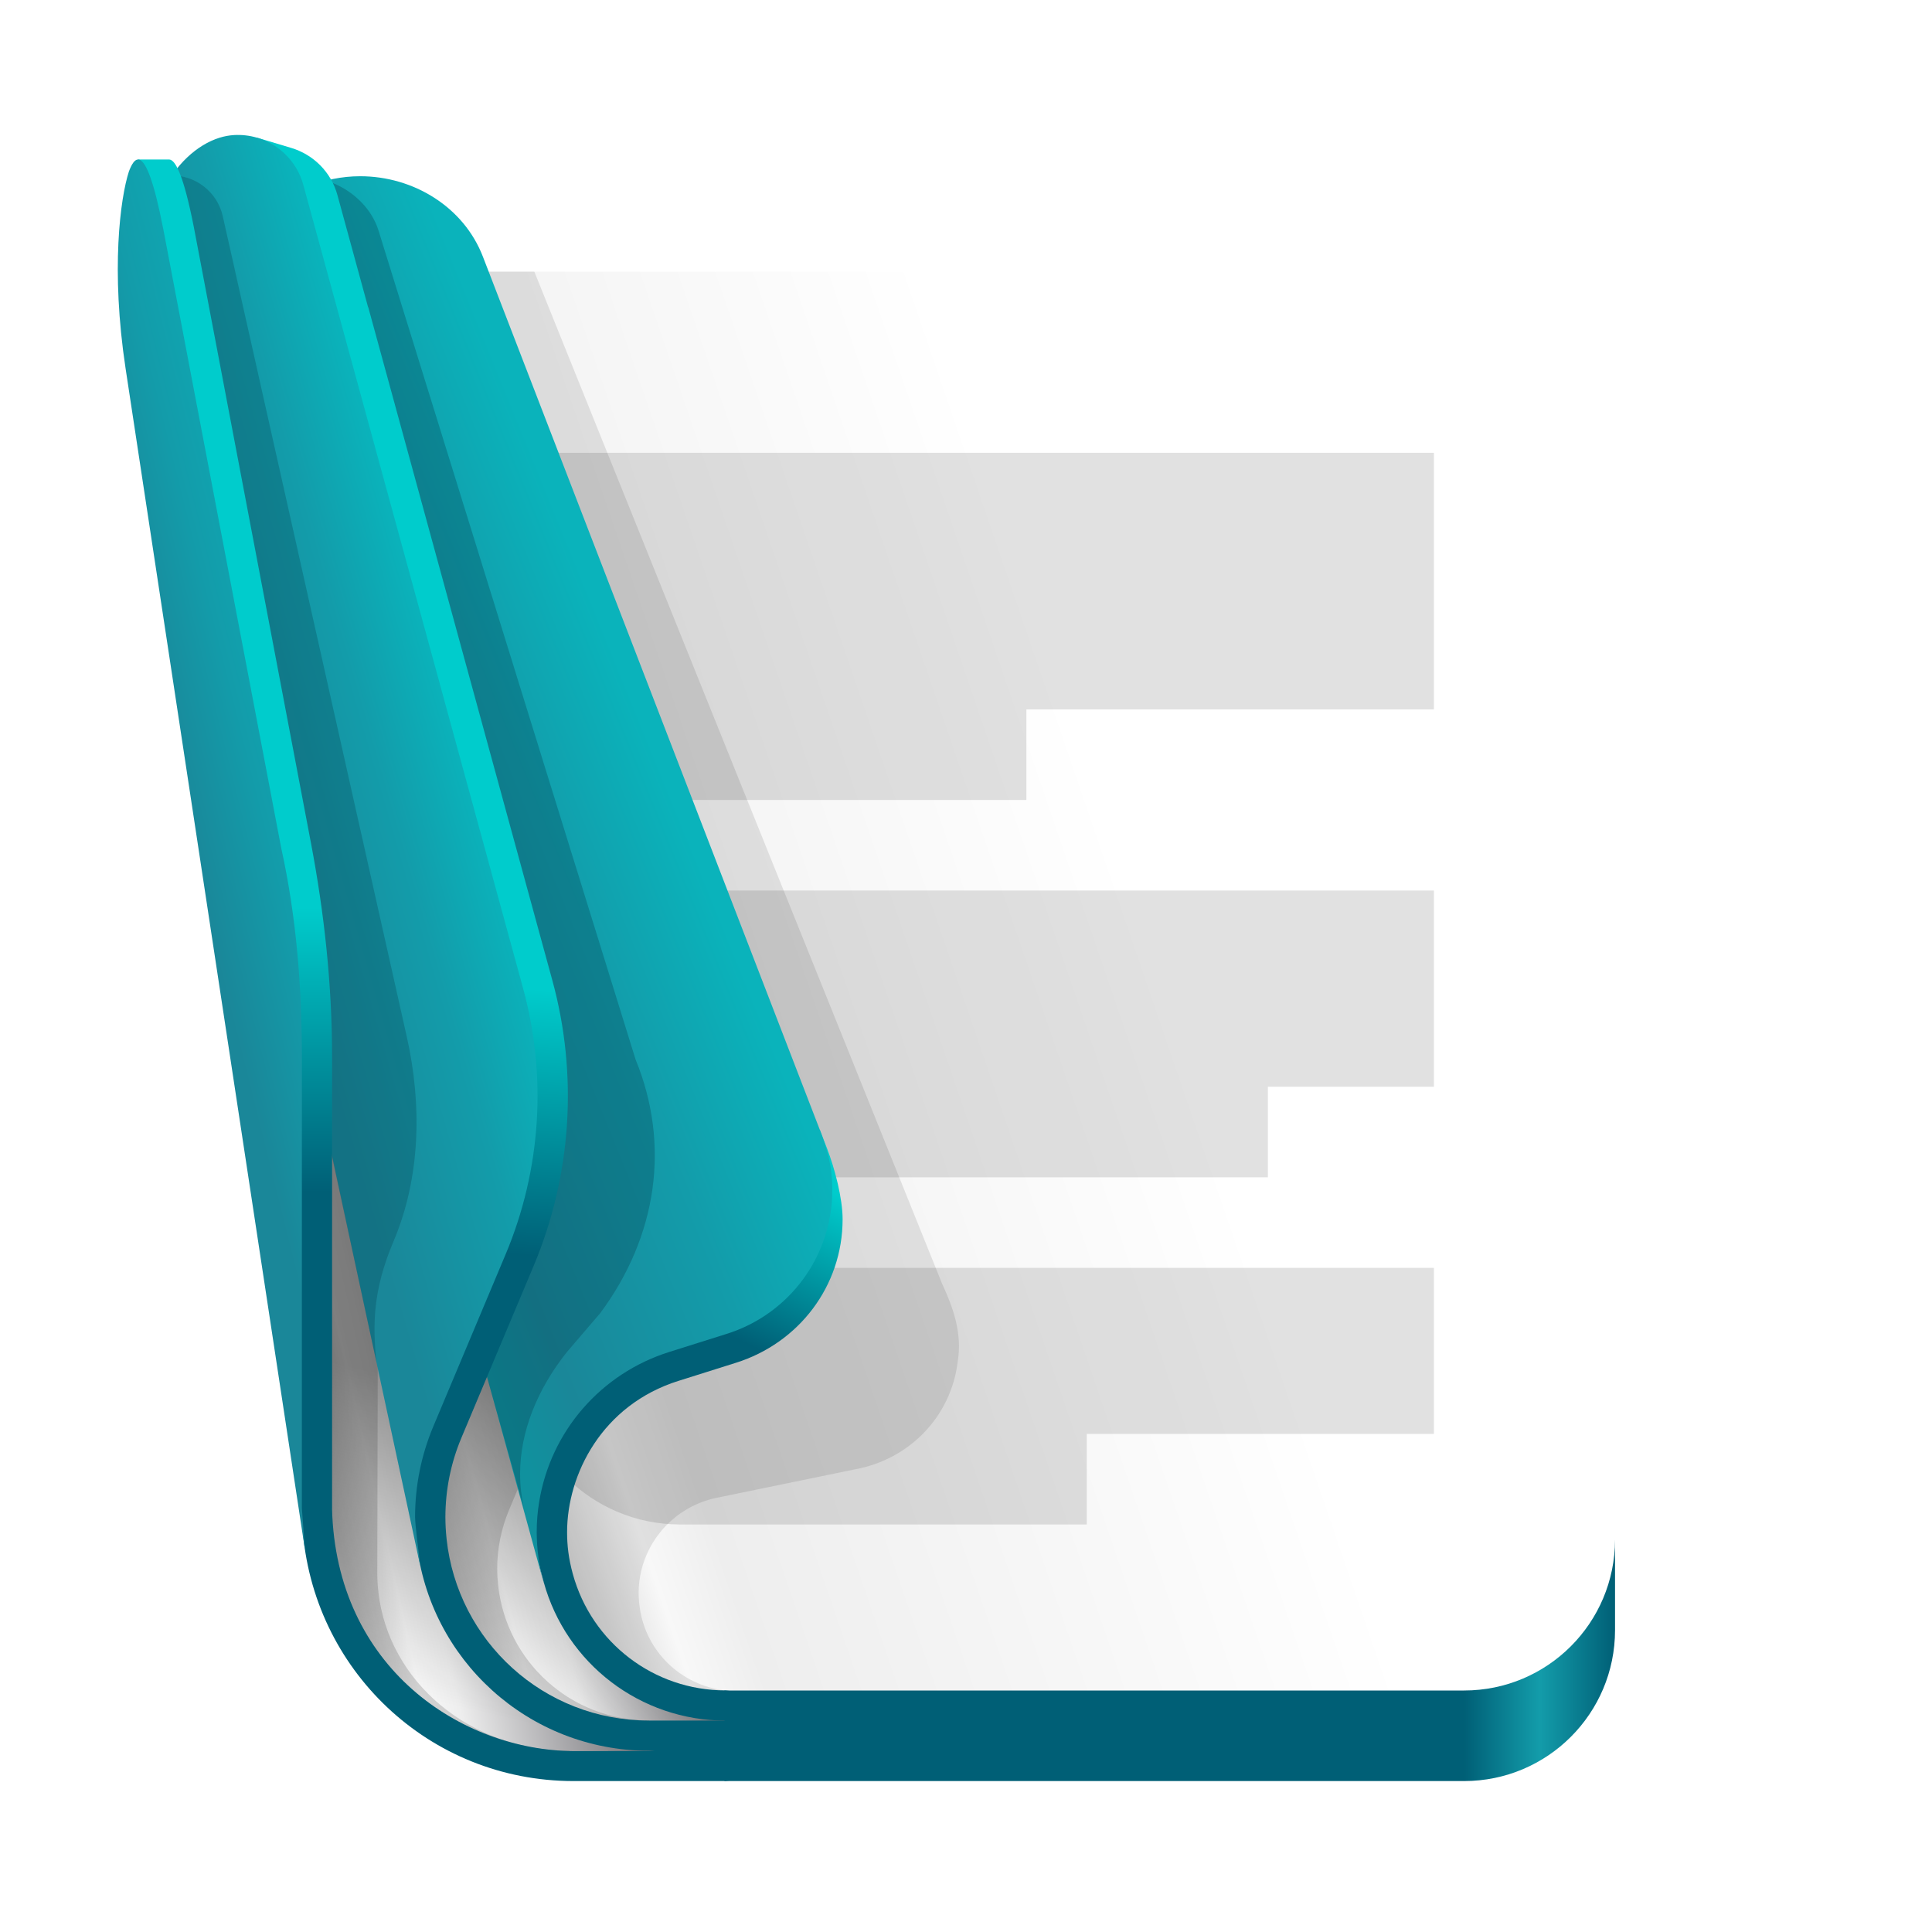
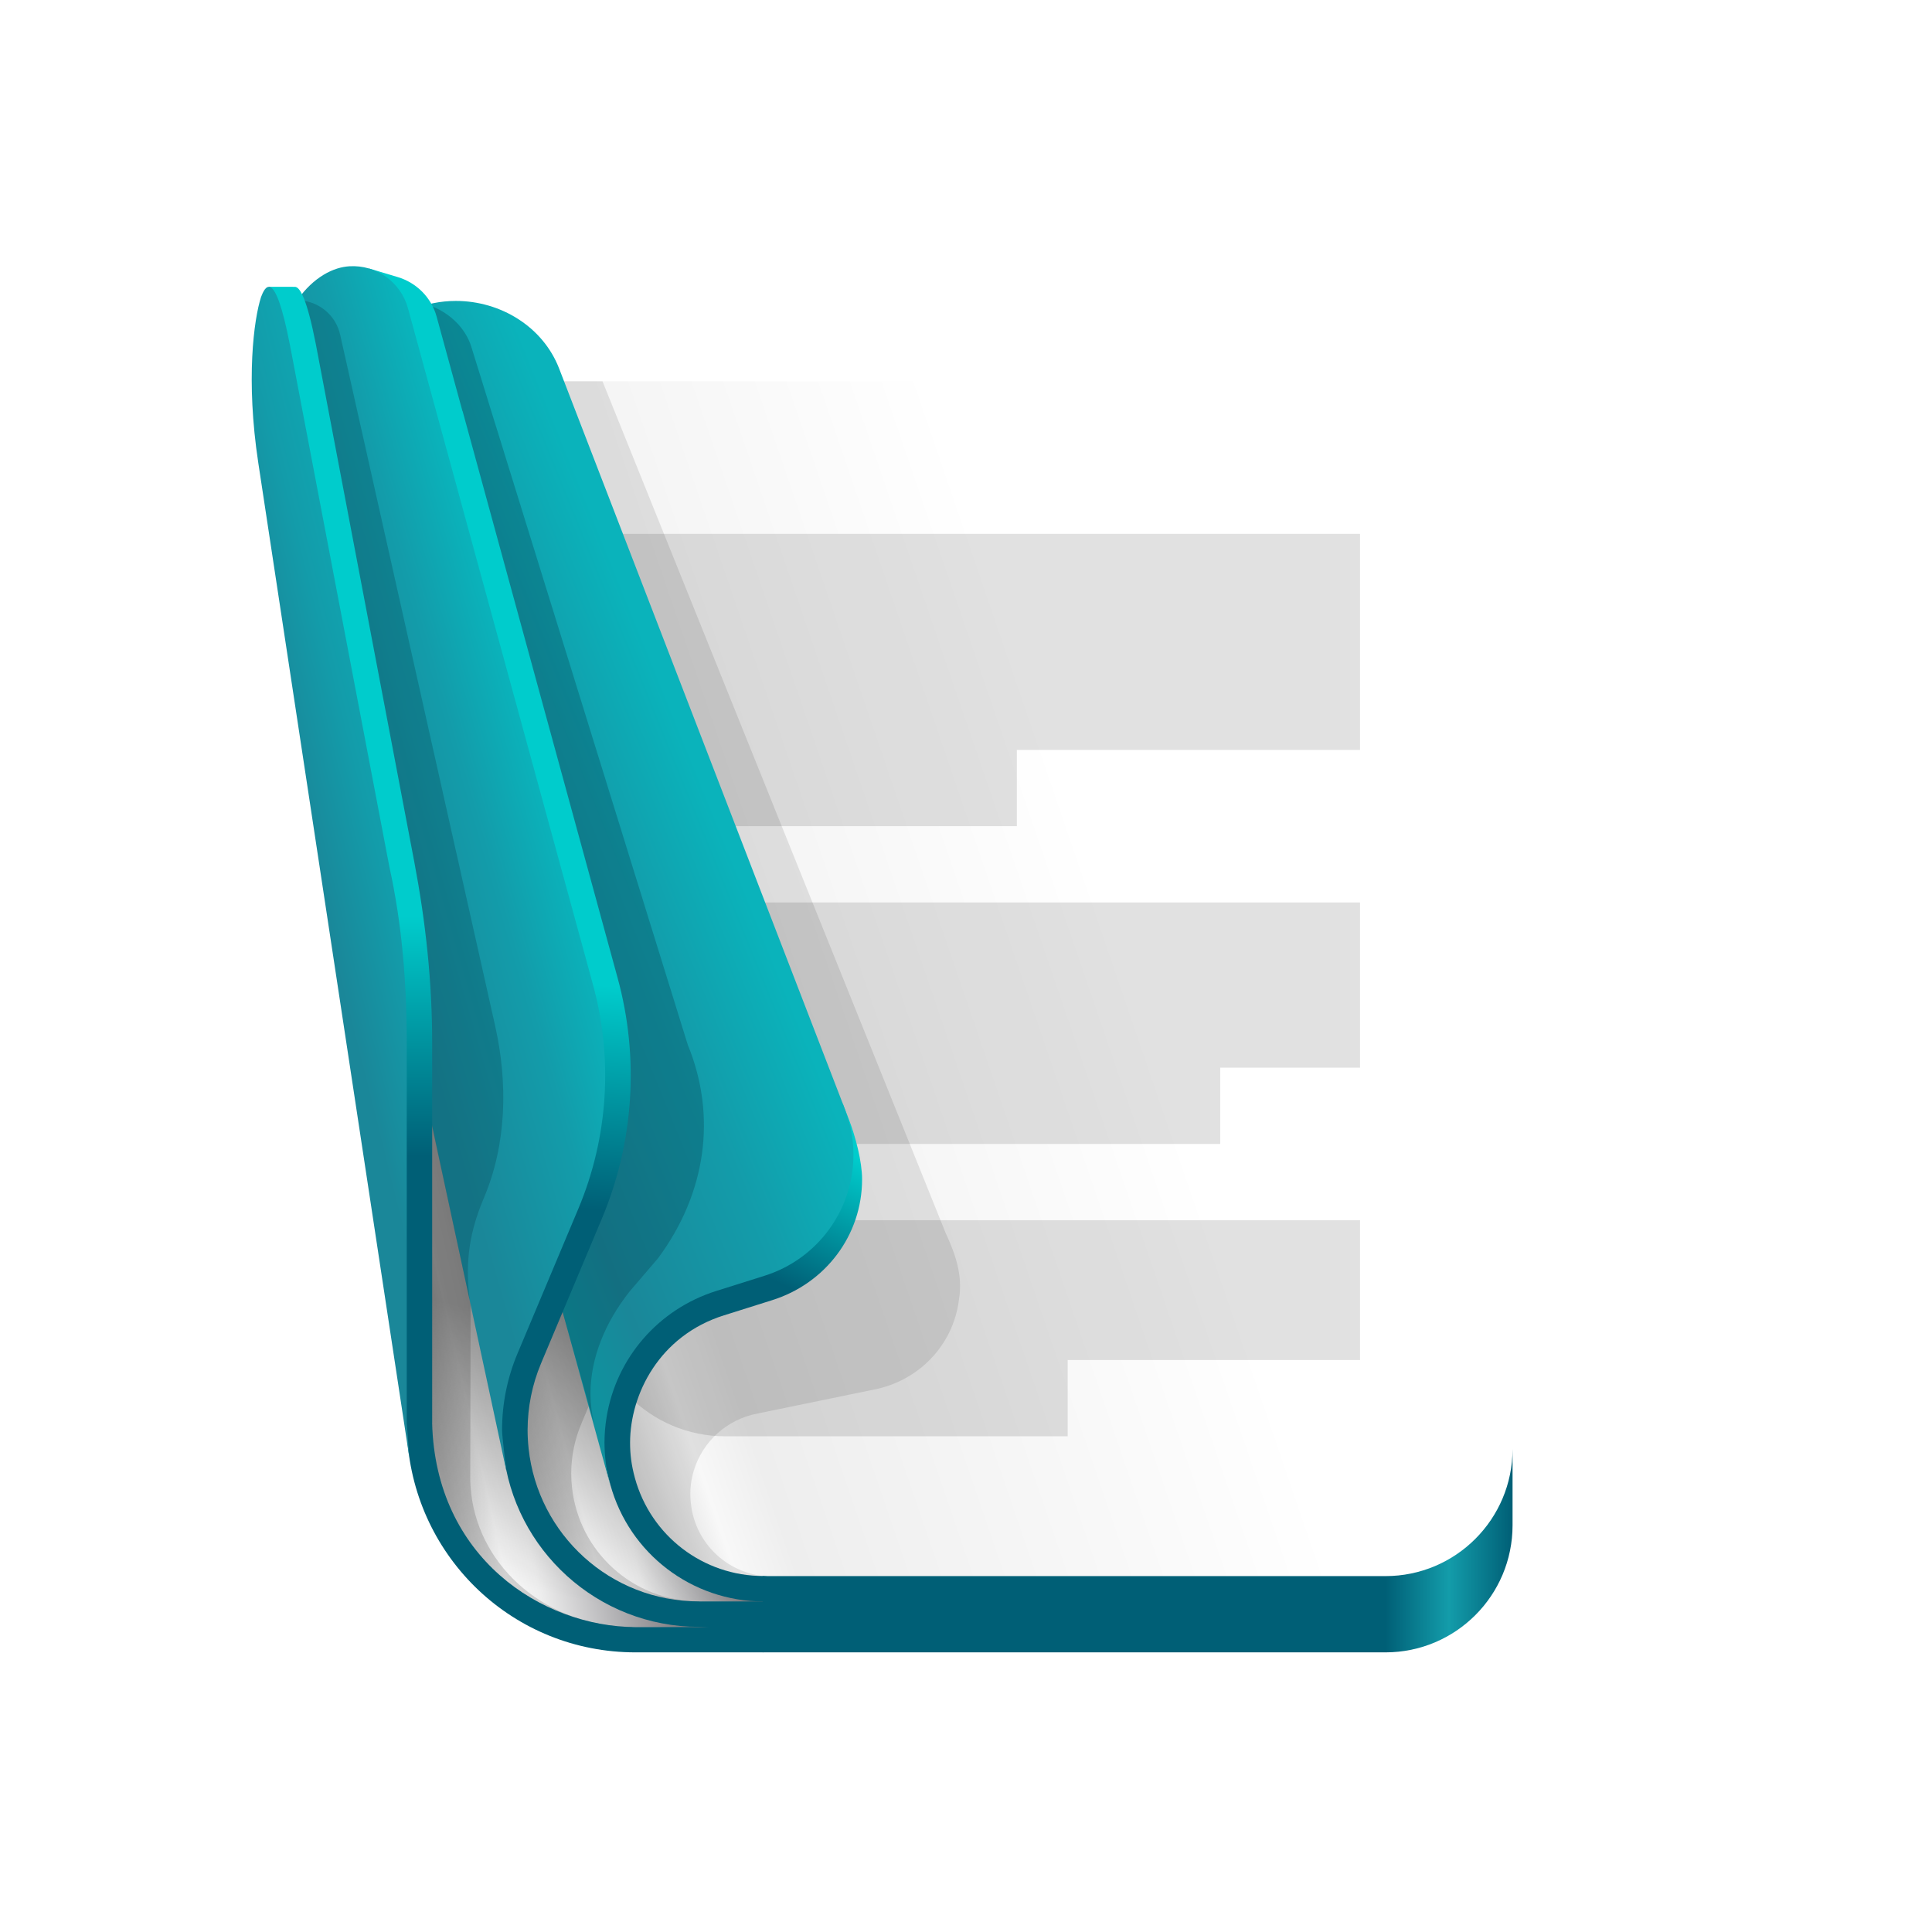
- <svg xmlns="http://www.w3.org/2000/svg" width="128px" height="128px" version="1.1" viewBox="0 0 128 128">
+ <svg xmlns="http://www.w3.org/2000/svg" width="128px" height="128px" version="1.1" viewBox="-12 -12 152 152">
  <defs>
    <linearGradient id="g" x1="22.502" x2="23.654" y1="251.09" y2="233.48" gradientTransform="translate(10.998 -168)" gradientUnits="userSpaceOnUse">
      <stop stop-color="#005f76" offset="0" />
      <stop stop-color="#0cc" offset="1" />
    </linearGradient>
    <linearGradient id="i" x1="19.932" x2="19.932" y1="248" y2="229.1" gradientTransform="translate(.000438 -169)" gradientUnits="userSpaceOnUse">
      <stop stop-color="#005f76" offset="0" />
      <stop stop-color="#0cc" offset="1" />
    </linearGradient>
    <linearGradient id="f" x1="37.131" x2="42.115" y1="254.38" y2="244" gradientTransform="translate(10.999 -166)" gradientUnits="userSpaceOnUse">
      <stop stop-color="#005f76" offset="0" />
      <stop stop-color="#0cc" offset="1" />
    </linearGradient>
  </defs>
  <linearGradient id="a" x1="22.004" x2="51.079" y1="99.91" y2="93.36" gradientUnits="userSpaceOnUse">
    <stop stop-color="#d1d1d1" offset="0" />
    <stop stop-color="#f8f8f8" offset=".1" />
    <stop stop-color="#eee" offset=".178" />
    <stop stop-color="#77767b" offset=".543" />
  </linearGradient>
  <linearGradient id="b" x1="32.671" x2="27.958" y1="92.68" y2="112.54" gradientUnits="userSpaceOnUse">
    <stop stop-opacity=".401" offset="0" />
    <stop stop-opacity="0" offset="1" />
  </linearGradient>
  <linearGradient id="c" x1="29.218" x2="51.079" y1="101.77" y2="95.92" gradientUnits="userSpaceOnUse">
    <stop stop-color="#d1d1d1" offset="0" />
    <stop stop-color="#f8f8f8" offset=".136" />
    <stop stop-color="#eee" offset=".272" />
    <stop stop-color="#77767b" offset=".671" />
    <stop stop-color="#f5f5f5" offset="1" />
  </linearGradient>
  <linearGradient id="d" x1="43.006" x2="34.171" y1="97.21" y2="112" gradientUnits="userSpaceOnUse">
    <stop stop-opacity=".4" offset="0" />
    <stop stop-opacity="0" offset="1" />
  </linearGradient>
  <linearGradient id="e" x1="35.722" x2="83.388" y1="99.5" y2="83.2" gradientUnits="userSpaceOnUse">
    <stop stop-color="#d1d1d1" offset="0" />
    <stop stop-color="#f8f8f8" offset=".111" />
    <stop stop-color="#eee" offset=".204" />
    <stop stop-color="#fff" offset="1" />
  </linearGradient>
  <linearGradient id="h" x1="31.342" x2="55.144" y1="88.5" y2="78.84" gradientUnits="userSpaceOnUse">
    <stop stop-color="#10919e" offset="0" />
    <stop stop-color="#1a8799" offset=".18" />
    <stop stop-color="#139caa" offset=".649" />
    <stop stop-color="#0ab3bb" offset="1" />
  </linearGradient>
  <linearGradient id="j" x1="18.257" x2="32.106" y1="58.64" y2="54.64" gradientUnits="userSpaceOnUse">
    <stop stop-color="#1a8799" offset="0" />
    <stop stop-color="#139caa" offset=".603" />
    <stop stop-color="#0ab3bb" offset="1" />
  </linearGradient>
  <linearGradient id="l" x1="13.934" x2="27.75" y1="61.82" y2="58.38" gradientUnits="userSpaceOnUse">
    <stop stop-color="#1a8799" offset="0" />
    <stop stop-color="#139caa" offset=".375" />
    <stop stop-color="#0ab3bb" offset="1" />
  </linearGradient>
  <linearGradient id="m" x1="97" x2="107" y1="-279" y2="-279" gradientTransform="matrix(1 0 0 -1 0 -169)" gradientUnits="userSpaceOnUse">
    <stop stop-color="#005f76" offset="0" />
    <stop stop-color="#139caa" offset=".5" />
    <stop stop-color="#005f76" offset="1" />
  </linearGradient>
  <path d="m45.984 70.906h-25.047v29.191c-0.016 8.449 5.988 16.945 18.496 16.934l6.566-0.012z" fill="url(#a)" />
  <path d="m25.066 73.578h-4.062v26.551c0 8.559 7.434 16.871 16.004 16.871l0.742-1.008c-6.644 0-11.996-4.59-12.68-10.492v-0.004h0.004c-0.051-0.422-0.078-0.84-0.078-1.258z" fill-opacity=".15" />
  <path d="m18.191 74.031 2.809 25.969c0 9.234 7 17 17.035 17h7.965v-43z" fill="url(#b)" />
  <path d="m28.488 87.27v13.07c-0.062 4.769 2.398 9.449 6.344 12.137 2.746 1.875 6.102 2.691 9.398 2.523l6.848-0.016v-27.715z" fill="url(#c)" />
  <path d="m25.105 85.23 3.383 15.266c0 8.016 6.496 14.512 14.52 14.512v-1.023c-5.215 0-9.473-3.926-10.008-8.98v-0.004c-0.039-0.355-0.059-0.715-0.059-1.074 0-1.336 0.27-2.66 0.789-3.898l4.977-11.848z" fill-opacity=".15" />
  <path d="m28.5 100.47c-0.07 5.398 3.184 10.645 8.031 13.004 2.484 1.293 5.332 1.641 8.102 1.523h3.367v-28h-20.25z" fill="url(#d)" />
  <path d="m30.516 18 6.059 81.5c-0.102 0.617-0.152 1.238-0.152 1.863 0 6.426 5.211 11.637 11.641 11.637h48.938c5.523 0 10-4.477 10-10v-75c0-5.523-4.477-10-10-10z" fill="url(#e)" />
  <g fill-opacity=".12">
    <path d="m68 47v6h-37v-23h64v17z" />
    <path d="m84 72v6h-53v-19h64v13z" />
    <path d="m72 101v-6h23v-11h-60.617v6.328c0 5.894 4.777 10.672 10.672 10.672z" />
  </g>
  <path d="m35.402 18h-17.641l18.82 81.5c-0.102 0.613-0.152 1.238-0.152 1.859 0 6.426 5.207 11.633 11.633 11.633l-0.062-1c-2.894-0.355-5.199-2.578-5.613-5.461-0.145-0.98-0.078-1.879 0.176-2.758 0.684-2.352 2.629-4.117 5.066-4.57l9.051-1.863c3.566-0.66 6.328-3.484 6.769-7.117 0.309-1.879-0.277-3.543-1.043-5.199z" fill-opacity=".1" />
  <path d="m36.02 104.81c1.488 5.422 6.418 9.18 12.039 9.184l8.941 1v-2l-8.941-1c-4.731-0.004-8.855-3.148-10.109-7.715-0.285-1.047-0.379-1.891-0.379-2.777 0.004-3.809 2.301-8.422 7.391-10.02h0.004l3.781-1.191c4.18-1.309 7.078-5.094 7.078-9.516 0-1.383-0.52-3.359-1.027-4.676l-0.484-1.254-2.148 0.531 0.992 2.176c0.441 1.02-0.332 2.117-0.332 3.223 0 3.555-2.285 5.547-5.676 6.609l-3.785 1.191c-4.543 1.43-7.875 3.269-8.633 7.93-0.312 1.938 0.852 6.715 1.289 8.305zm0 0" fill="url(#f)" stop-color="#000000" stroke-linecap="round" stroke-linejoin="round" />
  <path d="m23.863 11.676c-4.894 0-8.863 3.969-8.863 8.863l-0.625 5.625 21.652 78.723v-0.016c-0.004-0.02-0.012-0.043-0.016-0.062-0.191-0.715-0.266-1.094-0.34-1.645-0.074-0.551-0.109-1.105-0.113-1.664 0-0.668 0.055-1.34 0.164-2 0.758-4.668 4.086-8.508 8.633-9.934l3.781-1.191c4.176-1.309 7.008-5.168 7.008-9.539 0-0.742-0.082-1.477-0.246-2.195-0.156-0.613-0.363-1.215-0.586-1.797l-22.32-57.844c-1.27-3.289-4.598-5.324-8.129-5.324z" fill="url(#h)" />
  <path d="m22.055 12.129c-5.094 0.461-9.715 5.625-9.715 10.84l0.66 0.031 21.738 77c-0.188-0.781-0.281-1.57-0.281-2.367 0.004-2.773 1.133-5.578 3.09-8.043l2.219-2.59c3.797-5.121 4.644-11.188 2.348-16.789l-17.031-54.922c-0.453-1.473-1.672-2.609-3.027-3.16z" fill="#003446" fill-opacity=".28" />
  <path d="m33.664 65.477c1.598 5.836 1.191 12.039-1.152 17.617l-4.793 11.406c-0.953 2.457-0.504 5.121-0.121 7.656 0.824 7.777 7.406 13.836 15.406 13.836l13.996 1v-3h-13.996c-6.992 0-12.695-5.269-13.418-12.043v-0.008c-0.051-0.477-0.078-0.961-0.078-1.441 0.004-1.793 0.359-3.566 1.055-5.227l4.793-11.406c2.516-5.992 2.953-12.652 1.238-18.918l-12.199-44.605-0.012-0.004-2.027-7.414c-0.418-1.535-1.602-2.691-3.07-3.129l-2.246-0.672-1.203 2.672 2.816 0.938c0.492 0.461 0.867 1.062 1.059 1.758l4.41 16.109zm0 0" fill="url(#g)" stop-color="#000000" stroke-linecap="round" stroke-linejoin="round" />
  <path d="m33.504 83.09c2.34-5.578 2.746-11.777 1.152-17.613l-14.559-53.223c-0.559-2.055-2.484-3.434-4.609-3.305-0.312 0.02-0.629 0.078-0.945 0.176-2.953 0.922-5.91 5.254-4.519 11.734l17.824 82.914c-0.062-0.551-0.348-2.719-0.348-3.273 0-2.059 0.41-4.098 1.211-6.004z" fill="url(#j)" />
  <path d="m10.457 23.281 14.488 66.996c-0.27-2.496-0.238-4.809 1.121-8.02 1.805-4.25 1.895-9.07 0.887-13.559l-12.191-54.367c-0.355-1.594-1.789-2.727-3.426-2.703z" fill="#003446" fill-opacity=".25" />
  <path d="m9.148 10.566 0.18 3.871 8.672 55.578 1.938 29.871s0.074 0.848 0.102 1.27c0.629 9.434 8.363 16.844 17.961 16.844h10l9-1v-1l-19 0.016c-7.418-0.051-15.742-5.496-16.004-16.086h0.004v-29.918c0-4.785-0.516-9.512-1.402-14.176l-7.754-40.777c-0.703-3.57-1.246-4.484-1.641-4.492z" fill="url(#i)" stop-color="#000000" stroke-linejoin="round" />
  <path d="m10.809 15.129 7.828 41.082c1 4.535 1.363 9.164 1.363 13.809v29.914l0.207 2.758-11.887-78.281c-0.992-6.539-0.348-11.293 0.219-13.047 0.273-0.715 1.051-2.516 2.269 3.766z" fill="url(#l)" />
  <path d="m107 102c0 5.523-4.477 10-10 10h-49v6h49c5.523 0 10-4.477 10-10z" fill="url(#m)" />
</svg>
